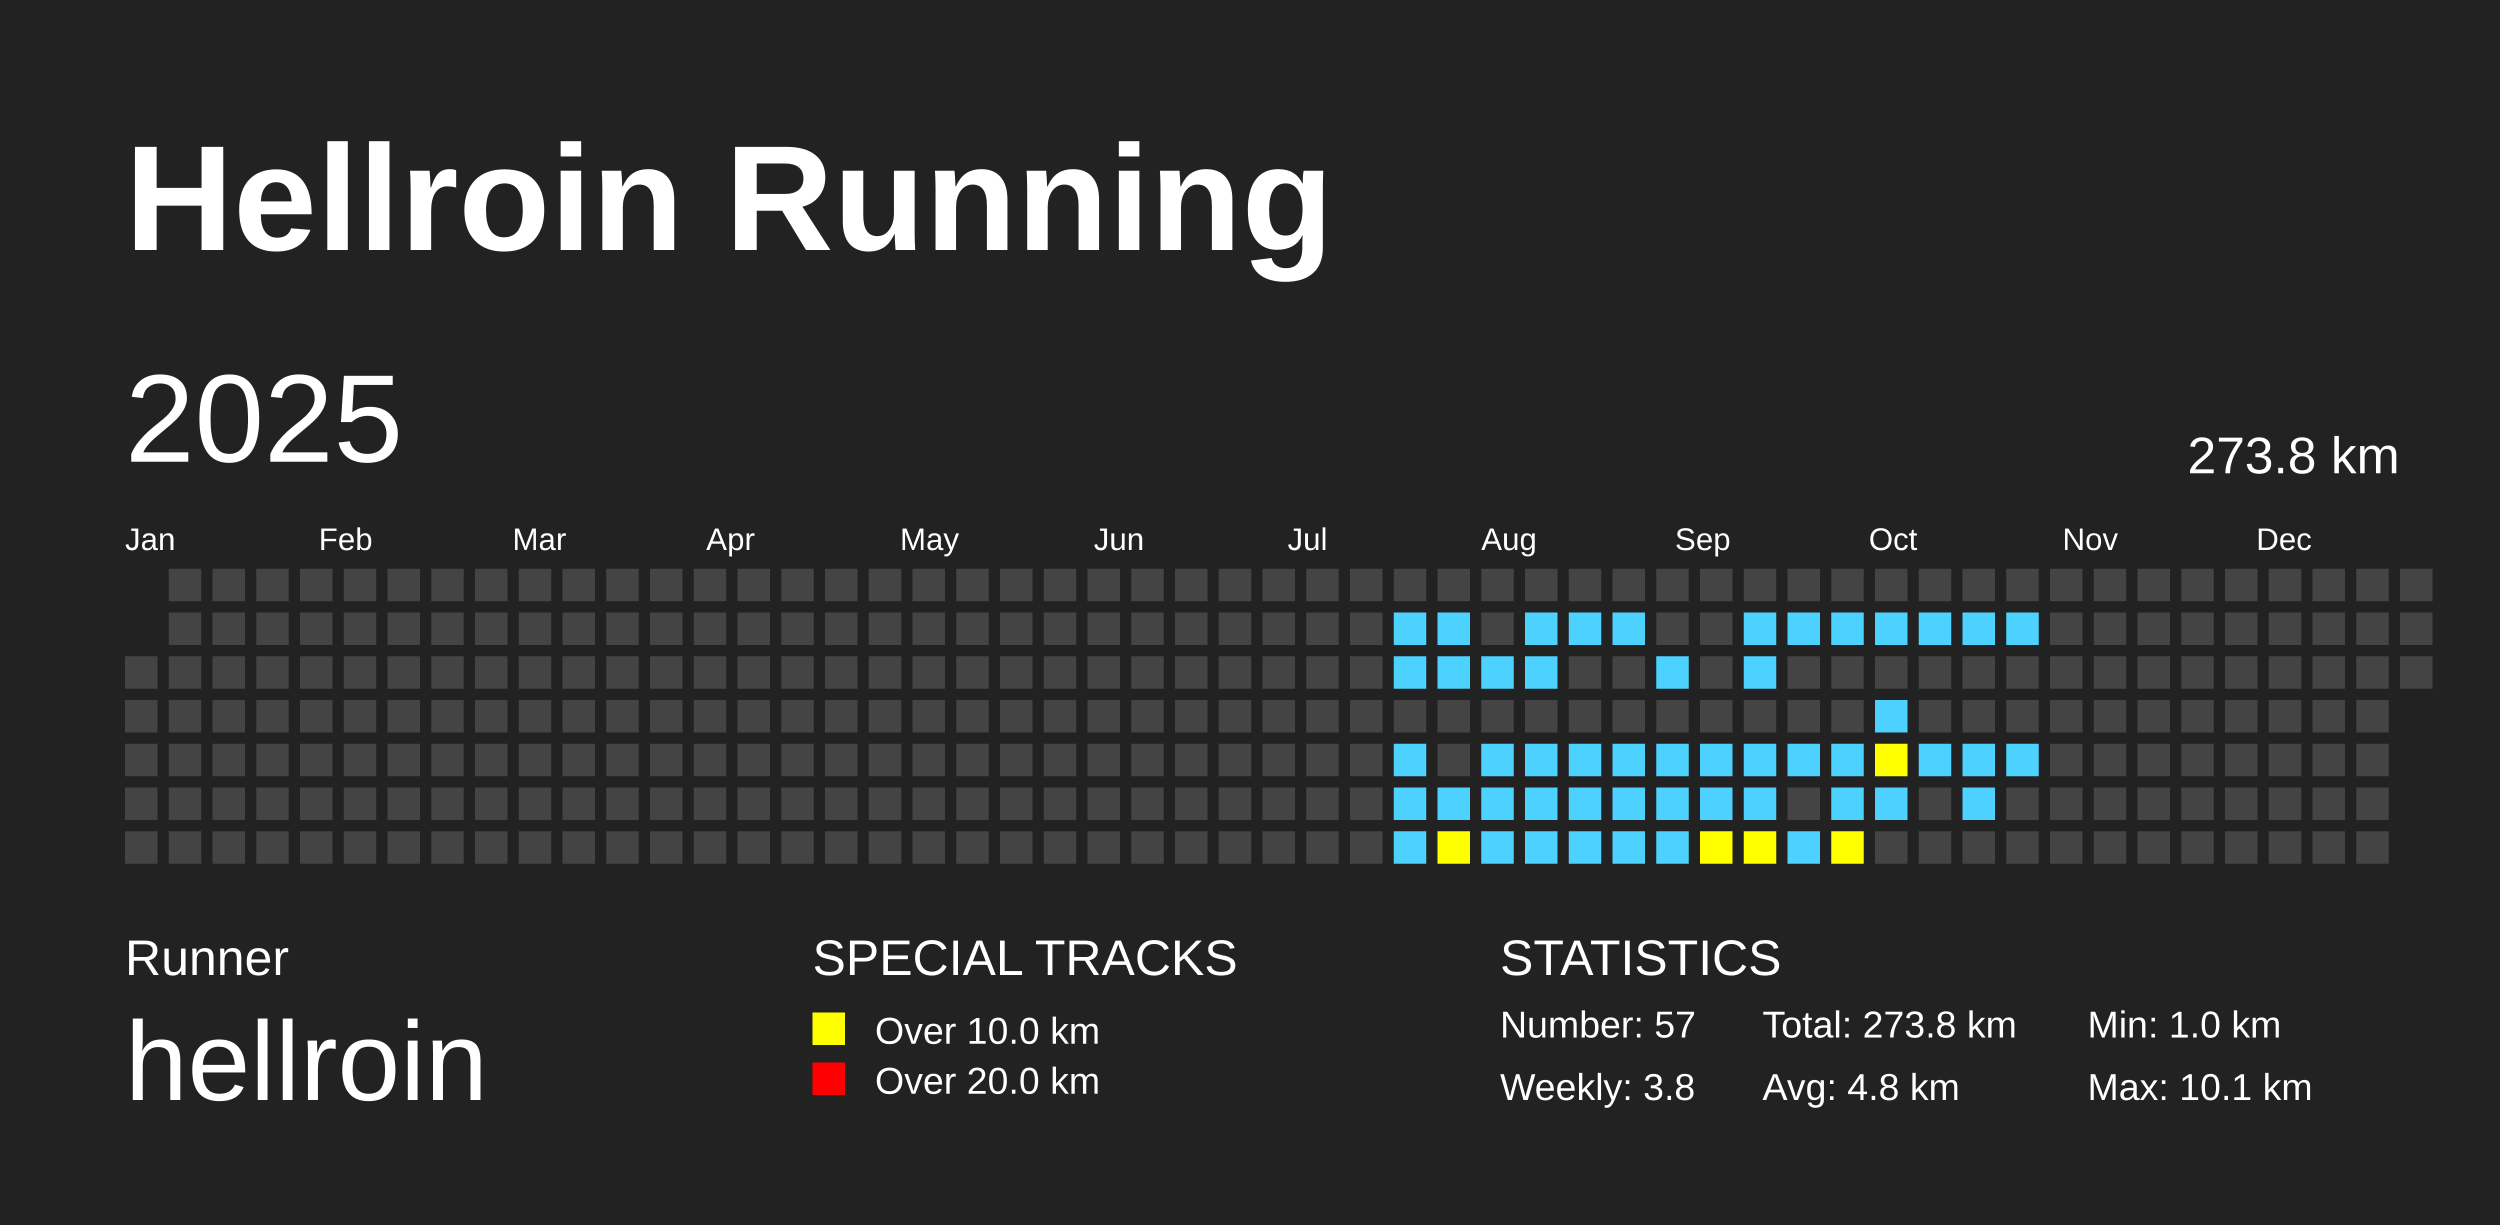
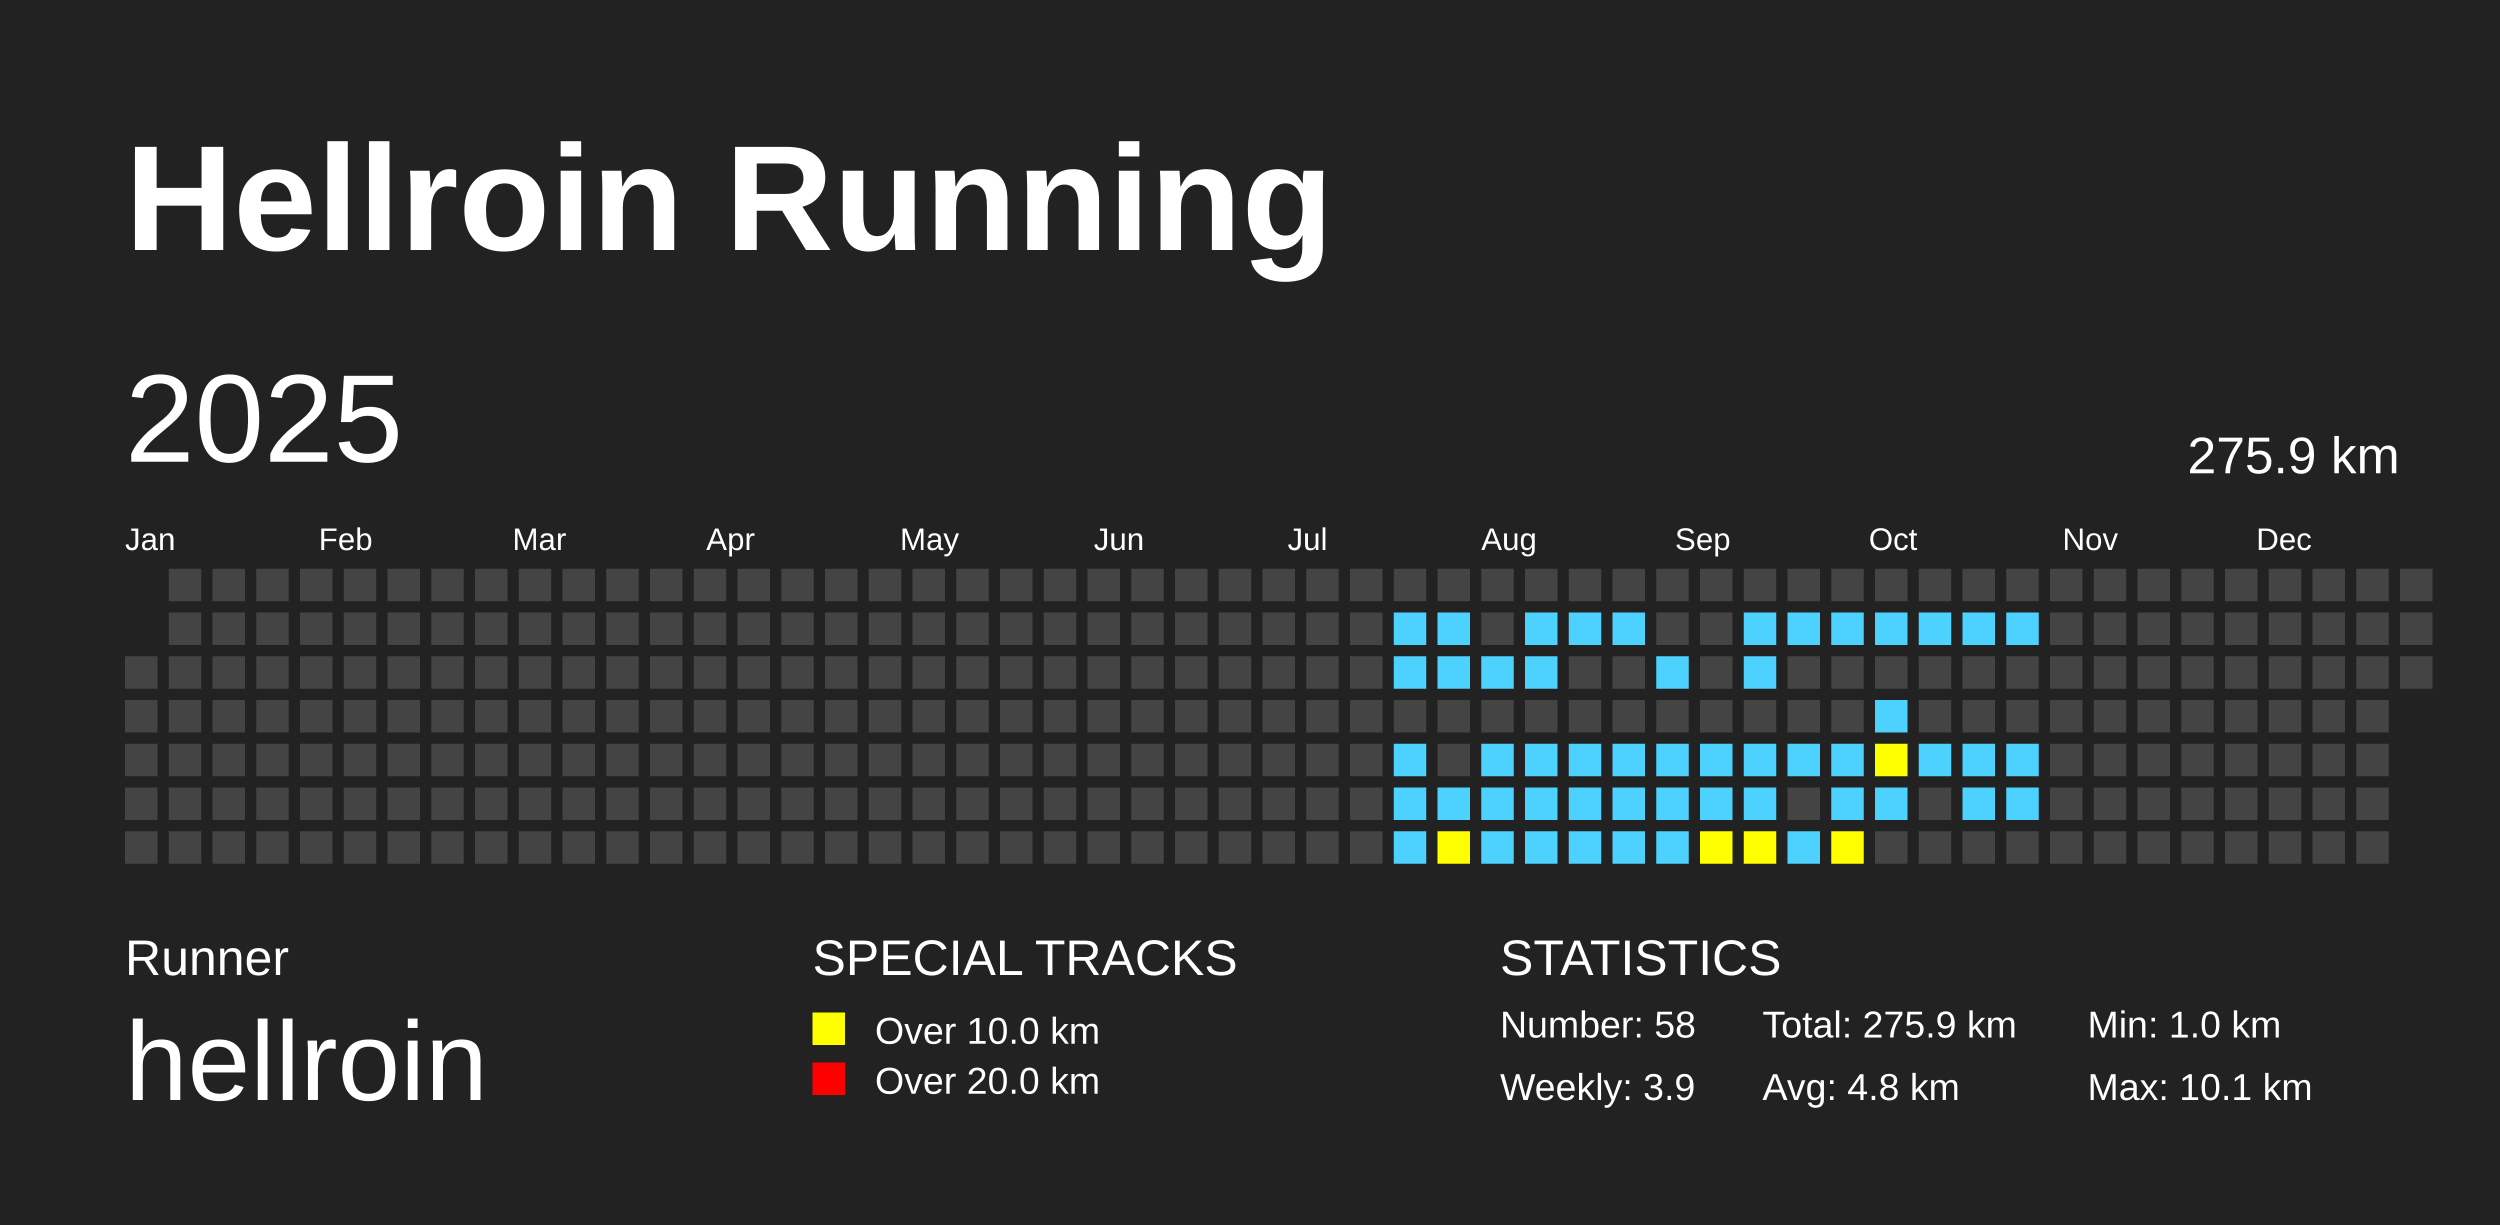
<svg xmlns="http://www.w3.org/2000/svg" baseProfile="full" height="98mm" version="1.1" viewBox="0,0,200,98" width="200mm">
  <defs />
  <rect fill="#222222" height="98" width="200" x="0" y="0" />
  <text fill="#FFFFFF" style="font-size:12px; font-family:Arial; font-weight:bold;" x="10" y="20">Hellroin Running</text>
  <text fill="#FFFFFF" style="font-size:4px; font-family:Arial" x="10" y="78">Runner</text>
  <text fill="#FFFFFF" style="font-size:9px; font-family:Arial" x="10" y="88">hellroin</text>
  <text fill="#FFFFFF" style="font-size:4px; font-family:Arial" x="65" y="78">SPECIAL TRACKS</text>
  <rect fill="yellow" height="2.6" width="2.6" x="65" y="81" />
  <text fill="#FFFFFF" style="font-size:3px; font-family:Arial" x="70" y="83.5">Over 10.0 km</text>
  <rect fill="red" height="2.6" width="2.6" x="65" y="85" />
  <text fill="#FFFFFF" style="font-size:3px; font-family:Arial" x="70" y="87.5">Over 20.0 km</text>
  <text fill="#FFFFFF" style="font-size:4px; font-family:Arial" x="120" y="78">STATISTICS</text>
-   <text fill="#FFFFFF" style="font-size:3px; font-family:Arial" x="120" y="83">Number: 57</text>
-   <text fill="#FFFFFF" style="font-size:3px; font-family:Arial" x="120" y="88">Weekly: 3.8</text>
-   <text fill="#FFFFFF" style="font-size:3px; font-family:Arial" x="141" y="83">Total: 273.8 km</text>
+   <text fill="#FFFFFF" style="font-size:3px; font-family:Arial" x="120" y="83">Number: 58</text>
+   <text fill="#FFFFFF" style="font-size:3px; font-family:Arial" x="120" y="88">Weekly: 3.9</text>
+   <text fill="#FFFFFF" style="font-size:3px; font-family:Arial" x="141" y="83">Total: 275.9 km</text>
  <text fill="#FFFFFF" style="font-size:3px; font-family:Arial" x="141" y="88">Avg: 4.8 km</text>
  <text fill="#FFFFFF" style="font-size:3px; font-family:Arial" x="167" y="83">Min: 1.0 km</text>
  <text fill="#FFFFFF" style="font-size:3px; font-family:Arial" x="167" y="88">Max: 10.1 km</text>
  <text dominant-baseline="hanging" fill="#FFFFFF" style="font-size:10.0px; font-family:Arial;" x="10" y="30">2025</text>
-   <text dominant-baseline="hanging" fill="#FFFFFF" style="font-size:4.125px; font-family:Arial;" x="175" y="35">273.8 km</text>
+   <text dominant-baseline="hanging" fill="#FFFFFF" style="font-size:4.125px; font-family:Arial;" x="175" y="35">275.9 km</text>
  <text fill="#FFFFFF" style="font-size:2.5px; font-family:Arial" x="10.0" y="44">Jan</text>
  <text fill="#FFFFFF" style="font-size:2.5px; font-family:Arial" x="25.5" y="44">Feb</text>
  <text fill="#FFFFFF" style="font-size:2.5px; font-family:Arial" x="41.0" y="44">Mar</text>
  <text fill="#FFFFFF" style="font-size:2.5px; font-family:Arial" x="56.5" y="44">Apr</text>
  <text fill="#FFFFFF" style="font-size:2.5px; font-family:Arial" x="72.0" y="44">May</text>
  <text fill="#FFFFFF" style="font-size:2.5px; font-family:Arial" x="87.5" y="44">Jun</text>
  <text fill="#FFFFFF" style="font-size:2.5px; font-family:Arial" x="103.0" y="44">Jul</text>
  <text fill="#FFFFFF" style="font-size:2.5px; font-family:Arial" x="118.5" y="44">Aug</text>
  <text fill="#FFFFFF" style="font-size:2.5px; font-family:Arial" x="134.0" y="44">Sep</text>
  <text fill="#FFFFFF" style="font-size:2.5px; font-family:Arial" x="149.5" y="44">Oct</text>
  <text fill="#FFFFFF" style="font-size:2.5px; font-family:Arial" x="165.0" y="44">Nov</text>
  <text fill="#FFFFFF" style="font-size:2.5px; font-family:Arial" x="180.5" y="44">Dec</text>
  <rect fill="#444444" height="2.6" width="2.6" x="10.0" y="52.5" />
  <rect fill="#444444" height="2.6" width="2.6" x="10.0" y="56.0" />
  <rect fill="#444444" height="2.6" width="2.6" x="10.0" y="59.5" />
  <rect fill="#444444" height="2.6" width="2.6" x="10.0" y="63.0" />
  <rect fill="#444444" height="2.6" width="2.6" x="10.0" y="66.5" />
  <rect fill="#444444" height="2.6" width="2.6" x="13.5" y="45.5" />
  <rect fill="#444444" height="2.6" width="2.6" x="13.5" y="49.0" />
  <rect fill="#444444" height="2.6" width="2.6" x="13.5" y="52.5" />
  <rect fill="#444444" height="2.6" width="2.6" x="13.5" y="56.0" />
  <rect fill="#444444" height="2.6" width="2.6" x="13.5" y="59.5" />
  <rect fill="#444444" height="2.6" width="2.6" x="13.5" y="63.0" />
  <rect fill="#444444" height="2.6" width="2.6" x="13.5" y="66.5" />
  <rect fill="#444444" height="2.6" width="2.6" x="17.0" y="45.5" />
  <rect fill="#444444" height="2.6" width="2.6" x="17.0" y="49.0" />
  <rect fill="#444444" height="2.6" width="2.6" x="17.0" y="52.5" />
  <rect fill="#444444" height="2.6" width="2.6" x="17.0" y="56.0" />
  <rect fill="#444444" height="2.6" width="2.6" x="17.0" y="59.5" />
  <rect fill="#444444" height="2.6" width="2.6" x="17.0" y="63.0" />
  <rect fill="#444444" height="2.6" width="2.6" x="17.0" y="66.5" />
  <rect fill="#444444" height="2.6" width="2.6" x="20.5" y="45.5" />
  <rect fill="#444444" height="2.6" width="2.6" x="20.5" y="49.0" />
  <rect fill="#444444" height="2.6" width="2.6" x="20.5" y="52.5" />
  <rect fill="#444444" height="2.6" width="2.6" x="20.5" y="56.0" />
  <rect fill="#444444" height="2.6" width="2.6" x="20.5" y="59.5" />
  <rect fill="#444444" height="2.6" width="2.6" x="20.5" y="63.0" />
  <rect fill="#444444" height="2.6" width="2.6" x="20.5" y="66.5" />
  <rect fill="#444444" height="2.6" width="2.6" x="24.0" y="45.5" />
  <rect fill="#444444" height="2.6" width="2.6" x="24.0" y="49.0" />
  <rect fill="#444444" height="2.6" width="2.6" x="24.0" y="52.5" />
  <rect fill="#444444" height="2.6" width="2.6" x="24.0" y="56.0" />
  <rect fill="#444444" height="2.6" width="2.6" x="24.0" y="59.5" />
  <rect fill="#444444" height="2.6" width="2.6" x="24.0" y="63.0" />
  <rect fill="#444444" height="2.6" width="2.6" x="24.0" y="66.5" />
  <rect fill="#444444" height="2.6" width="2.6" x="27.5" y="45.5" />
  <rect fill="#444444" height="2.6" width="2.6" x="27.5" y="49.0" />
  <rect fill="#444444" height="2.6" width="2.6" x="27.5" y="52.5" />
  <rect fill="#444444" height="2.6" width="2.6" x="27.5" y="56.0" />
  <rect fill="#444444" height="2.6" width="2.6" x="27.5" y="59.5" />
  <rect fill="#444444" height="2.6" width="2.6" x="27.5" y="63.0" />
  <rect fill="#444444" height="2.6" width="2.6" x="27.5" y="66.5" />
  <rect fill="#444444" height="2.6" width="2.6" x="31.0" y="45.5" />
  <rect fill="#444444" height="2.6" width="2.6" x="31.0" y="49.0" />
  <rect fill="#444444" height="2.6" width="2.6" x="31.0" y="52.5" />
  <rect fill="#444444" height="2.6" width="2.6" x="31.0" y="56.0" />
  <rect fill="#444444" height="2.6" width="2.6" x="31.0" y="59.5" />
  <rect fill="#444444" height="2.6" width="2.6" x="31.0" y="63.0" />
  <rect fill="#444444" height="2.6" width="2.6" x="31.0" y="66.5" />
  <rect fill="#444444" height="2.6" width="2.6" x="34.5" y="45.5" />
  <rect fill="#444444" height="2.6" width="2.6" x="34.5" y="49.0" />
  <rect fill="#444444" height="2.6" width="2.6" x="34.5" y="52.5" />
  <rect fill="#444444" height="2.6" width="2.6" x="34.5" y="56.0" />
  <rect fill="#444444" height="2.6" width="2.6" x="34.5" y="59.5" />
  <rect fill="#444444" height="2.6" width="2.6" x="34.5" y="63.0" />
  <rect fill="#444444" height="2.6" width="2.6" x="34.5" y="66.5" />
  <rect fill="#444444" height="2.6" width="2.6" x="38.0" y="45.5" />
  <rect fill="#444444" height="2.6" width="2.6" x="38.0" y="49.0" />
  <rect fill="#444444" height="2.6" width="2.6" x="38.0" y="52.5" />
  <rect fill="#444444" height="2.6" width="2.6" x="38.0" y="56.0" />
  <rect fill="#444444" height="2.6" width="2.6" x="38.0" y="59.5" />
  <rect fill="#444444" height="2.6" width="2.6" x="38.0" y="63.0" />
  <rect fill="#444444" height="2.6" width="2.6" x="38.0" y="66.5" />
  <rect fill="#444444" height="2.6" width="2.6" x="41.5" y="45.5" />
  <rect fill="#444444" height="2.6" width="2.6" x="41.5" y="49.0" />
  <rect fill="#444444" height="2.6" width="2.6" x="41.5" y="52.5" />
  <rect fill="#444444" height="2.6" width="2.6" x="41.5" y="56.0" />
  <rect fill="#444444" height="2.6" width="2.6" x="41.5" y="59.5" />
  <rect fill="#444444" height="2.6" width="2.6" x="41.5" y="63.0" />
  <rect fill="#444444" height="2.6" width="2.6" x="41.5" y="66.5" />
  <rect fill="#444444" height="2.6" width="2.6" x="45.0" y="45.5" />
  <rect fill="#444444" height="2.6" width="2.6" x="45.0" y="49.0" />
  <rect fill="#444444" height="2.6" width="2.6" x="45.0" y="52.5" />
  <rect fill="#444444" height="2.6" width="2.6" x="45.0" y="56.0" />
  <rect fill="#444444" height="2.6" width="2.6" x="45.0" y="59.5" />
  <rect fill="#444444" height="2.6" width="2.6" x="45.0" y="63.0" />
  <rect fill="#444444" height="2.6" width="2.6" x="45.0" y="66.5" />
  <rect fill="#444444" height="2.6" width="2.6" x="48.5" y="45.5" />
  <rect fill="#444444" height="2.6" width="2.6" x="48.5" y="49.0" />
  <rect fill="#444444" height="2.6" width="2.6" x="48.5" y="52.5" />
  <rect fill="#444444" height="2.6" width="2.6" x="48.5" y="56.0" />
  <rect fill="#444444" height="2.6" width="2.6" x="48.5" y="59.5" />
  <rect fill="#444444" height="2.6" width="2.6" x="48.5" y="63.0" />
  <rect fill="#444444" height="2.6" width="2.6" x="48.5" y="66.5" />
  <rect fill="#444444" height="2.6" width="2.6" x="52.0" y="45.5" />
  <rect fill="#444444" height="2.6" width="2.6" x="52.0" y="49.0" />
  <rect fill="#444444" height="2.6" width="2.6" x="52.0" y="52.5" />
  <rect fill="#444444" height="2.6" width="2.6" x="52.0" y="56.0" />
  <rect fill="#444444" height="2.6" width="2.6" x="52.0" y="59.5" />
  <rect fill="#444444" height="2.6" width="2.6" x="52.0" y="63.0" />
  <rect fill="#444444" height="2.6" width="2.6" x="52.0" y="66.5" />
  <rect fill="#444444" height="2.6" width="2.6" x="55.5" y="45.5" />
  <rect fill="#444444" height="2.6" width="2.6" x="55.5" y="49.0" />
  <rect fill="#444444" height="2.6" width="2.6" x="55.5" y="52.5" />
  <rect fill="#444444" height="2.6" width="2.6" x="55.5" y="56.0" />
  <rect fill="#444444" height="2.6" width="2.6" x="55.5" y="59.5" />
  <rect fill="#444444" height="2.6" width="2.6" x="55.5" y="63.0" />
  <rect fill="#444444" height="2.6" width="2.6" x="55.5" y="66.5" />
  <rect fill="#444444" height="2.6" width="2.6" x="59.0" y="45.5" />
  <rect fill="#444444" height="2.6" width="2.6" x="59.0" y="49.0" />
  <rect fill="#444444" height="2.6" width="2.6" x="59.0" y="52.5" />
  <rect fill="#444444" height="2.6" width="2.6" x="59.0" y="56.0" />
  <rect fill="#444444" height="2.6" width="2.6" x="59.0" y="59.5" />
  <rect fill="#444444" height="2.6" width="2.6" x="59.0" y="63.0" />
  <rect fill="#444444" height="2.6" width="2.6" x="59.0" y="66.5" />
  <rect fill="#444444" height="2.6" width="2.6" x="62.5" y="45.5" />
  <rect fill="#444444" height="2.6" width="2.6" x="62.5" y="49.0" />
  <rect fill="#444444" height="2.6" width="2.6" x="62.5" y="52.5" />
  <rect fill="#444444" height="2.6" width="2.6" x="62.5" y="56.0" />
  <rect fill="#444444" height="2.6" width="2.6" x="62.5" y="59.5" />
  <rect fill="#444444" height="2.6" width="2.6" x="62.5" y="63.0" />
  <rect fill="#444444" height="2.6" width="2.6" x="62.5" y="66.5" />
  <rect fill="#444444" height="2.6" width="2.6" x="66.0" y="45.5" />
  <rect fill="#444444" height="2.6" width="2.6" x="66.0" y="49.0" />
  <rect fill="#444444" height="2.6" width="2.6" x="66.0" y="52.5" />
  <rect fill="#444444" height="2.6" width="2.6" x="66.0" y="56.0" />
  <rect fill="#444444" height="2.6" width="2.6" x="66.0" y="59.5" />
  <rect fill="#444444" height="2.6" width="2.6" x="66.0" y="63.0" />
  <rect fill="#444444" height="2.6" width="2.6" x="66.0" y="66.5" />
  <rect fill="#444444" height="2.6" width="2.6" x="69.5" y="45.5" />
  <rect fill="#444444" height="2.6" width="2.6" x="69.5" y="49.0" />
  <rect fill="#444444" height="2.6" width="2.6" x="69.5" y="52.5" />
  <rect fill="#444444" height="2.6" width="2.6" x="69.5" y="56.0" />
  <rect fill="#444444" height="2.6" width="2.6" x="69.5" y="59.5" />
  <rect fill="#444444" height="2.6" width="2.6" x="69.5" y="63.0" />
  <rect fill="#444444" height="2.6" width="2.6" x="69.5" y="66.5" />
  <rect fill="#444444" height="2.6" width="2.6" x="73.0" y="45.5" />
  <rect fill="#444444" height="2.6" width="2.6" x="73.0" y="49.0" />
  <rect fill="#444444" height="2.6" width="2.6" x="73.0" y="52.5" />
  <rect fill="#444444" height="2.6" width="2.6" x="73.0" y="56.0" />
  <rect fill="#444444" height="2.6" width="2.6" x="73.0" y="59.5" />
  <rect fill="#444444" height="2.6" width="2.6" x="73.0" y="63.0" />
  <rect fill="#444444" height="2.6" width="2.6" x="73.0" y="66.5" />
  <rect fill="#444444" height="2.6" width="2.6" x="76.5" y="45.5" />
  <rect fill="#444444" height="2.6" width="2.6" x="76.5" y="49.0" />
  <rect fill="#444444" height="2.6" width="2.6" x="76.5" y="52.5" />
  <rect fill="#444444" height="2.6" width="2.6" x="76.5" y="56.0" />
  <rect fill="#444444" height="2.6" width="2.6" x="76.5" y="59.5" />
  <rect fill="#444444" height="2.6" width="2.6" x="76.5" y="63.0" />
  <rect fill="#444444" height="2.6" width="2.6" x="76.5" y="66.5" />
  <rect fill="#444444" height="2.6" width="2.6" x="80.0" y="45.5" />
  <rect fill="#444444" height="2.6" width="2.6" x="80.0" y="49.0" />
  <rect fill="#444444" height="2.6" width="2.6" x="80.0" y="52.5" />
  <rect fill="#444444" height="2.6" width="2.6" x="80.0" y="56.0" />
  <rect fill="#444444" height="2.6" width="2.6" x="80.0" y="59.5" />
  <rect fill="#444444" height="2.6" width="2.6" x="80.0" y="63.0" />
  <rect fill="#444444" height="2.6" width="2.6" x="80.0" y="66.5" />
  <rect fill="#444444" height="2.6" width="2.6" x="83.5" y="45.5" />
  <rect fill="#444444" height="2.6" width="2.6" x="83.5" y="49.0" />
  <rect fill="#444444" height="2.6" width="2.6" x="83.5" y="52.5" />
  <rect fill="#444444" height="2.6" width="2.6" x="83.5" y="56.0" />
  <rect fill="#444444" height="2.6" width="2.6" x="83.5" y="59.5" />
  <rect fill="#444444" height="2.6" width="2.6" x="83.5" y="63.0" />
  <rect fill="#444444" height="2.6" width="2.6" x="83.5" y="66.5" />
  <rect fill="#444444" height="2.6" width="2.6" x="87.0" y="45.5" />
  <rect fill="#444444" height="2.6" width="2.6" x="87.0" y="49.0" />
  <rect fill="#444444" height="2.6" width="2.6" x="87.0" y="52.5" />
  <rect fill="#444444" height="2.6" width="2.6" x="87.0" y="56.0" />
  <rect fill="#444444" height="2.6" width="2.6" x="87.0" y="59.5" />
  <rect fill="#444444" height="2.6" width="2.6" x="87.0" y="63.0" />
  <rect fill="#444444" height="2.6" width="2.6" x="87.0" y="66.5" />
  <rect fill="#444444" height="2.6" width="2.6" x="90.5" y="45.5" />
  <rect fill="#444444" height="2.6" width="2.6" x="90.5" y="49.0" />
  <rect fill="#444444" height="2.6" width="2.6" x="90.5" y="52.5" />
  <rect fill="#444444" height="2.6" width="2.6" x="90.5" y="56.0" />
  <rect fill="#444444" height="2.6" width="2.6" x="90.5" y="59.5" />
  <rect fill="#444444" height="2.6" width="2.6" x="90.5" y="63.0" />
  <rect fill="#444444" height="2.6" width="2.6" x="90.5" y="66.5" />
  <rect fill="#444444" height="2.6" width="2.6" x="94.0" y="45.5" />
  <rect fill="#444444" height="2.6" width="2.6" x="94.0" y="49.0" />
  <rect fill="#444444" height="2.6" width="2.6" x="94.0" y="52.5" />
  <rect fill="#444444" height="2.6" width="2.6" x="94.0" y="56.0" />
  <rect fill="#444444" height="2.6" width="2.6" x="94.0" y="59.5" />
  <rect fill="#444444" height="2.6" width="2.6" x="94.0" y="63.0" />
  <rect fill="#444444" height="2.6" width="2.6" x="94.0" y="66.5" />
  <rect fill="#444444" height="2.6" width="2.6" x="97.5" y="45.5" />
  <rect fill="#444444" height="2.6" width="2.6" x="97.5" y="49.0" />
  <rect fill="#444444" height="2.6" width="2.6" x="97.5" y="52.5" />
  <rect fill="#444444" height="2.6" width="2.6" x="97.5" y="56.0" />
  <rect fill="#444444" height="2.6" width="2.6" x="97.5" y="59.5" />
  <rect fill="#444444" height="2.6" width="2.6" x="97.5" y="63.0" />
  <rect fill="#444444" height="2.6" width="2.6" x="97.5" y="66.5" />
  <rect fill="#444444" height="2.6" width="2.6" x="101.0" y="45.5" />
  <rect fill="#444444" height="2.6" width="2.6" x="101.0" y="49.0" />
  <rect fill="#444444" height="2.6" width="2.6" x="101.0" y="52.5" />
  <rect fill="#444444" height="2.6" width="2.6" x="101.0" y="56.0" />
  <rect fill="#444444" height="2.6" width="2.6" x="101.0" y="59.5" />
  <rect fill="#444444" height="2.6" width="2.6" x="101.0" y="63.0" />
  <rect fill="#444444" height="2.6" width="2.6" x="101.0" y="66.5" />
  <rect fill="#444444" height="2.6" width="2.6" x="104.5" y="45.5" />
  <rect fill="#444444" height="2.6" width="2.6" x="104.5" y="49.0" />
  <rect fill="#444444" height="2.6" width="2.6" x="104.5" y="52.5" />
  <rect fill="#444444" height="2.6" width="2.6" x="104.5" y="56.0" />
  <rect fill="#444444" height="2.6" width="2.6" x="104.5" y="59.5" />
  <rect fill="#444444" height="2.6" width="2.6" x="104.5" y="63.0" />
  <rect fill="#444444" height="2.6" width="2.6" x="104.5" y="66.5" />
  <rect fill="#444444" height="2.6" width="2.6" x="108.0" y="45.5" />
  <rect fill="#444444" height="2.6" width="2.6" x="108.0" y="49.0" />
  <rect fill="#444444" height="2.6" width="2.6" x="108.0" y="52.5" />
  <rect fill="#444444" height="2.6" width="2.6" x="108.0" y="56.0" />
  <rect fill="#444444" height="2.6" width="2.6" x="108.0" y="59.5" />
  <rect fill="#444444" height="2.6" width="2.6" x="108.0" y="63.0" />
  <rect fill="#444444" height="2.6" width="2.6" x="108.0" y="66.5" />
  <rect fill="#444444" height="2.6" width="2.6" x="111.5" y="45.5" />
  <rect fill="#4DD2FF" height="2.6" width="2.6" x="111.5" y="49.0" />
  <rect fill="#4DD2FF" height="2.6" width="2.6" x="111.5" y="52.5" />
  <rect fill="#444444" height="2.6" width="2.6" x="111.5" y="56.0" />
  <rect fill="#4DD2FF" height="2.6" width="2.6" x="111.5" y="59.5" />
  <rect fill="#4DD2FF" height="2.6" width="2.6" x="111.5" y="63.0" />
  <rect fill="#4DD2FF" height="2.6" width="2.6" x="111.5" y="66.5" />
  <rect fill="#444444" height="2.6" width="2.6" x="115.0" y="45.5" />
  <rect fill="#4DD2FF" height="2.6" width="2.6" x="115.0" y="49.0" />
  <rect fill="#4DD2FF" height="2.6" width="2.6" x="115.0" y="52.5" />
  <rect fill="#444444" height="2.6" width="2.6" x="115.0" y="56.0" />
  <rect fill="#444444" height="2.6" width="2.6" x="115.0" y="59.5" />
  <rect fill="#4DD2FF" height="2.6" width="2.6" x="115.0" y="63.0" />
  <rect fill="yellow" height="2.6" width="2.6" x="115.0" y="66.5" />
  <rect fill="#444444" height="2.6" width="2.6" x="118.5" y="45.5" />
  <rect fill="#444444" height="2.6" width="2.6" x="118.5" y="49.0" />
  <rect fill="#4DD2FF" height="2.6" width="2.6" x="118.5" y="52.5" />
  <rect fill="#444444" height="2.6" width="2.6" x="118.5" y="56.0" />
  <rect fill="#4DD2FF" height="2.6" width="2.6" x="118.5" y="59.5" />
  <rect fill="#4DD2FF" height="2.6" width="2.6" x="118.5" y="63.0" />
  <rect fill="#4DD2FF" height="2.6" width="2.6" x="118.5" y="66.5" />
  <rect fill="#444444" height="2.6" width="2.6" x="122.0" y="45.5" />
  <rect fill="#4DD2FF" height="2.6" width="2.6" x="122.0" y="49.0" />
  <rect fill="#4DD2FF" height="2.6" width="2.6" x="122.0" y="52.5" />
  <rect fill="#444444" height="2.6" width="2.6" x="122.0" y="56.0" />
  <rect fill="#4DD2FF" height="2.6" width="2.6" x="122.0" y="59.5" />
  <rect fill="#4DD2FF" height="2.6" width="2.6" x="122.0" y="63.0" />
  <rect fill="#4DD2FF" height="2.6" width="2.6" x="122.0" y="66.5" />
  <rect fill="#444444" height="2.6" width="2.6" x="125.5" y="45.5" />
  <rect fill="#4DD2FF" height="2.6" width="2.6" x="125.5" y="49.0" />
  <rect fill="#444444" height="2.6" width="2.6" x="125.5" y="52.5" />
  <rect fill="#444444" height="2.6" width="2.6" x="125.5" y="56.0" />
  <rect fill="#4DD2FF" height="2.6" width="2.6" x="125.5" y="59.5" />
  <rect fill="#4DD2FF" height="2.6" width="2.6" x="125.5" y="63.0" />
  <rect fill="#4DD2FF" height="2.6" width="2.6" x="125.5" y="66.5" />
  <rect fill="#444444" height="2.6" width="2.6" x="129.0" y="45.5" />
  <rect fill="#4DD2FF" height="2.6" width="2.6" x="129.0" y="49.0" />
  <rect fill="#444444" height="2.6" width="2.6" x="129.0" y="52.5" />
  <rect fill="#444444" height="2.6" width="2.6" x="129.0" y="56.0" />
  <rect fill="#4DD2FF" height="2.6" width="2.6" x="129.0" y="59.5" />
  <rect fill="#4DD2FF" height="2.6" width="2.6" x="129.0" y="63.0" />
  <rect fill="#4DD2FF" height="2.6" width="2.6" x="129.0" y="66.5" />
  <rect fill="#444444" height="2.6" width="2.6" x="132.5" y="45.5" />
  <rect fill="#444444" height="2.6" width="2.6" x="132.5" y="49.0" />
  <rect fill="#4DD2FF" height="2.6" width="2.6" x="132.5" y="52.5" />
  <rect fill="#444444" height="2.6" width="2.6" x="132.5" y="56.0" />
  <rect fill="#4DD2FF" height="2.6" width="2.6" x="132.5" y="59.5" />
  <rect fill="#4DD2FF" height="2.6" width="2.6" x="132.5" y="63.0" />
  <rect fill="#4DD2FF" height="2.6" width="2.6" x="132.5" y="66.5" />
  <rect fill="#444444" height="2.6" width="2.6" x="136.0" y="45.5" />
  <rect fill="#444444" height="2.6" width="2.6" x="136.0" y="49.0" />
  <rect fill="#444444" height="2.6" width="2.6" x="136.0" y="52.5" />
  <rect fill="#444444" height="2.6" width="2.6" x="136.0" y="56.0" />
  <rect fill="#4DD2FF" height="2.6" width="2.6" x="136.0" y="59.5" />
  <rect fill="#4DD2FF" height="2.6" width="2.6" x="136.0" y="63.0" />
  <rect fill="yellow" height="2.6" width="2.6" x="136.0" y="66.5" />
  <rect fill="#444444" height="2.6" width="2.6" x="139.5" y="45.5" />
  <rect fill="#4DD2FF" height="2.6" width="2.6" x="139.5" y="49.0" />
  <rect fill="#4DD2FF" height="2.6" width="2.6" x="139.5" y="52.5" />
  <rect fill="#444444" height="2.6" width="2.6" x="139.5" y="56.0" />
  <rect fill="#4DD2FF" height="2.6" width="2.6" x="139.5" y="59.5" />
  <rect fill="#4DD2FF" height="2.6" width="2.6" x="139.5" y="63.0" />
  <rect fill="yellow" height="2.6" width="2.6" x="139.5" y="66.5" />
  <rect fill="#444444" height="2.6" width="2.6" x="143.0" y="45.5" />
  <rect fill="#4DD2FF" height="2.6" width="2.6" x="143.0" y="49.0" />
  <rect fill="#444444" height="2.6" width="2.6" x="143.0" y="52.5" />
  <rect fill="#444444" height="2.6" width="2.6" x="143.0" y="56.0" />
  <rect fill="#4DD2FF" height="2.6" width="2.6" x="143.0" y="59.5" />
  <rect fill="#444444" height="2.6" width="2.6" x="143.0" y="63.0" />
  <rect fill="#4DD2FF" height="2.6" width="2.6" x="143.0" y="66.5" />
  <rect fill="#444444" height="2.6" width="2.6" x="146.5" y="45.5" />
  <rect fill="#4DD2FF" height="2.6" width="2.6" x="146.5" y="49.0" />
  <rect fill="#444444" height="2.6" width="2.6" x="146.5" y="52.5" />
  <rect fill="#444444" height="2.6" width="2.6" x="146.5" y="56.0" />
  <rect fill="#4DD2FF" height="2.6" width="2.6" x="146.5" y="59.5" />
  <rect fill="#4DD2FF" height="2.6" width="2.6" x="146.5" y="63.0" />
  <rect fill="yellow" height="2.6" width="2.6" x="146.5" y="66.5" />
  <rect fill="#444444" height="2.6" width="2.6" x="150.0" y="45.5" />
  <rect fill="#4DD2FF" height="2.6" width="2.6" x="150.0" y="49.0" />
  <rect fill="#444444" height="2.6" width="2.6" x="150.0" y="52.5" />
  <rect fill="#4DD2FF" height="2.6" width="2.6" x="150.0" y="56.0" />
  <rect fill="yellow" height="2.6" width="2.6" x="150.0" y="59.5" />
  <rect fill="#4DD2FF" height="2.6" width="2.6" x="150.0" y="63.0" />
  <rect fill="#444444" height="2.6" width="2.6" x="150.0" y="66.5" />
  <rect fill="#444444" height="2.6" width="2.6" x="153.5" y="45.5" />
  <rect fill="#4DD2FF" height="2.6" width="2.6" x="153.5" y="49.0" />
  <rect fill="#444444" height="2.6" width="2.6" x="153.5" y="52.5" />
  <rect fill="#444444" height="2.6" width="2.6" x="153.5" y="56.0" />
  <rect fill="#4DD2FF" height="2.6" width="2.6" x="153.5" y="59.5" />
  <rect fill="#444444" height="2.6" width="2.6" x="153.5" y="63.0" />
  <rect fill="#444444" height="2.6" width="2.6" x="153.5" y="66.5" />
  <rect fill="#444444" height="2.6" width="2.6" x="157.0" y="45.5" />
  <rect fill="#4DD2FF" height="2.6" width="2.6" x="157.0" y="49.0" />
  <rect fill="#444444" height="2.6" width="2.6" x="157.0" y="52.5" />
  <rect fill="#444444" height="2.6" width="2.6" x="157.0" y="56.0" />
  <rect fill="#4DD2FF" height="2.6" width="2.6" x="157.0" y="59.5" />
  <rect fill="#4DD2FF" height="2.6" width="2.6" x="157.0" y="63.0" />
  <rect fill="#444444" height="2.6" width="2.6" x="157.0" y="66.5" />
  <rect fill="#444444" height="2.6" width="2.6" x="160.5" y="45.5" />
  <rect fill="#4DD2FF" height="2.6" width="2.6" x="160.5" y="49.0" />
  <rect fill="#444444" height="2.6" width="2.6" x="160.5" y="52.5" />
  <rect fill="#444444" height="2.6" width="2.6" x="160.5" y="56.0" />
  <rect fill="#4DD2FF" height="2.6" width="2.6" x="160.5" y="59.5" />
-   <rect fill="#444444" height="2.6" width="2.6" x="160.5" y="63.0" />
+   <rect fill="#4DD2FF" height="2.6" width="2.6" x="160.5" y="63.0" />
  <rect fill="#444444" height="2.6" width="2.6" x="160.5" y="66.5" />
  <rect fill="#444444" height="2.6" width="2.6" x="164.0" y="45.5" />
  <rect fill="#444444" height="2.6" width="2.6" x="164.0" y="49.0" />
  <rect fill="#444444" height="2.6" width="2.6" x="164.0" y="52.5" />
  <rect fill="#444444" height="2.6" width="2.6" x="164.0" y="56.0" />
  <rect fill="#444444" height="2.6" width="2.6" x="164.0" y="59.5" />
  <rect fill="#444444" height="2.6" width="2.6" x="164.0" y="63.0" />
  <rect fill="#444444" height="2.6" width="2.6" x="164.0" y="66.5" />
  <rect fill="#444444" height="2.6" width="2.6" x="167.5" y="45.5" />
  <rect fill="#444444" height="2.6" width="2.6" x="167.5" y="49.0" />
  <rect fill="#444444" height="2.6" width="2.6" x="167.5" y="52.5" />
  <rect fill="#444444" height="2.6" width="2.6" x="167.5" y="56.0" />
  <rect fill="#444444" height="2.6" width="2.6" x="167.5" y="59.5" />
  <rect fill="#444444" height="2.6" width="2.6" x="167.5" y="63.0" />
  <rect fill="#444444" height="2.6" width="2.6" x="167.5" y="66.5" />
  <rect fill="#444444" height="2.6" width="2.6" x="171.0" y="45.5" />
  <rect fill="#444444" height="2.6" width="2.6" x="171.0" y="49.0" />
  <rect fill="#444444" height="2.6" width="2.6" x="171.0" y="52.5" />
  <rect fill="#444444" height="2.6" width="2.6" x="171.0" y="56.0" />
  <rect fill="#444444" height="2.6" width="2.6" x="171.0" y="59.5" />
  <rect fill="#444444" height="2.6" width="2.6" x="171.0" y="63.0" />
  <rect fill="#444444" height="2.6" width="2.6" x="171.0" y="66.5" />
  <rect fill="#444444" height="2.6" width="2.6" x="174.5" y="45.5" />
  <rect fill="#444444" height="2.6" width="2.6" x="174.5" y="49.0" />
  <rect fill="#444444" height="2.6" width="2.6" x="174.5" y="52.5" />
  <rect fill="#444444" height="2.6" width="2.6" x="174.5" y="56.0" />
  <rect fill="#444444" height="2.6" width="2.6" x="174.5" y="59.5" />
  <rect fill="#444444" height="2.6" width="2.6" x="174.5" y="63.0" />
  <rect fill="#444444" height="2.6" width="2.6" x="174.5" y="66.5" />
  <rect fill="#444444" height="2.6" width="2.6" x="178.0" y="45.5" />
  <rect fill="#444444" height="2.6" width="2.6" x="178.0" y="49.0" />
  <rect fill="#444444" height="2.6" width="2.6" x="178.0" y="52.5" />
  <rect fill="#444444" height="2.6" width="2.6" x="178.0" y="56.0" />
  <rect fill="#444444" height="2.6" width="2.6" x="178.0" y="59.5" />
  <rect fill="#444444" height="2.6" width="2.6" x="178.0" y="63.0" />
  <rect fill="#444444" height="2.6" width="2.6" x="178.0" y="66.5" />
  <rect fill="#444444" height="2.6" width="2.6" x="181.5" y="45.5" />
  <rect fill="#444444" height="2.6" width="2.6" x="181.5" y="49.0" />
  <rect fill="#444444" height="2.6" width="2.6" x="181.5" y="52.5" />
  <rect fill="#444444" height="2.6" width="2.6" x="181.5" y="56.0" />
  <rect fill="#444444" height="2.6" width="2.6" x="181.5" y="59.5" />
  <rect fill="#444444" height="2.6" width="2.6" x="181.5" y="63.0" />
  <rect fill="#444444" height="2.6" width="2.6" x="181.5" y="66.5" />
  <rect fill="#444444" height="2.6" width="2.6" x="185.0" y="45.5" />
  <rect fill="#444444" height="2.6" width="2.6" x="185.0" y="49.0" />
  <rect fill="#444444" height="2.6" width="2.6" x="185.0" y="52.5" />
  <rect fill="#444444" height="2.6" width="2.6" x="185.0" y="56.0" />
  <rect fill="#444444" height="2.6" width="2.6" x="185.0" y="59.5" />
  <rect fill="#444444" height="2.6" width="2.6" x="185.0" y="63.0" />
  <rect fill="#444444" height="2.6" width="2.6" x="185.0" y="66.5" />
  <rect fill="#444444" height="2.6" width="2.6" x="188.5" y="45.5" />
  <rect fill="#444444" height="2.6" width="2.6" x="188.5" y="49.0" />
  <rect fill="#444444" height="2.6" width="2.6" x="188.5" y="52.5" />
  <rect fill="#444444" height="2.6" width="2.6" x="188.5" y="56.0" />
  <rect fill="#444444" height="2.6" width="2.6" x="188.5" y="59.5" />
  <rect fill="#444444" height="2.6" width="2.6" x="188.5" y="63.0" />
  <rect fill="#444444" height="2.6" width="2.6" x="188.5" y="66.5" />
  <rect fill="#444444" height="2.6" width="2.6" x="192.0" y="45.5" />
  <rect fill="#444444" height="2.6" width="2.6" x="192.0" y="49.0" />
  <rect fill="#444444" height="2.6" width="2.6" x="192.0" y="52.5" />
</svg>
